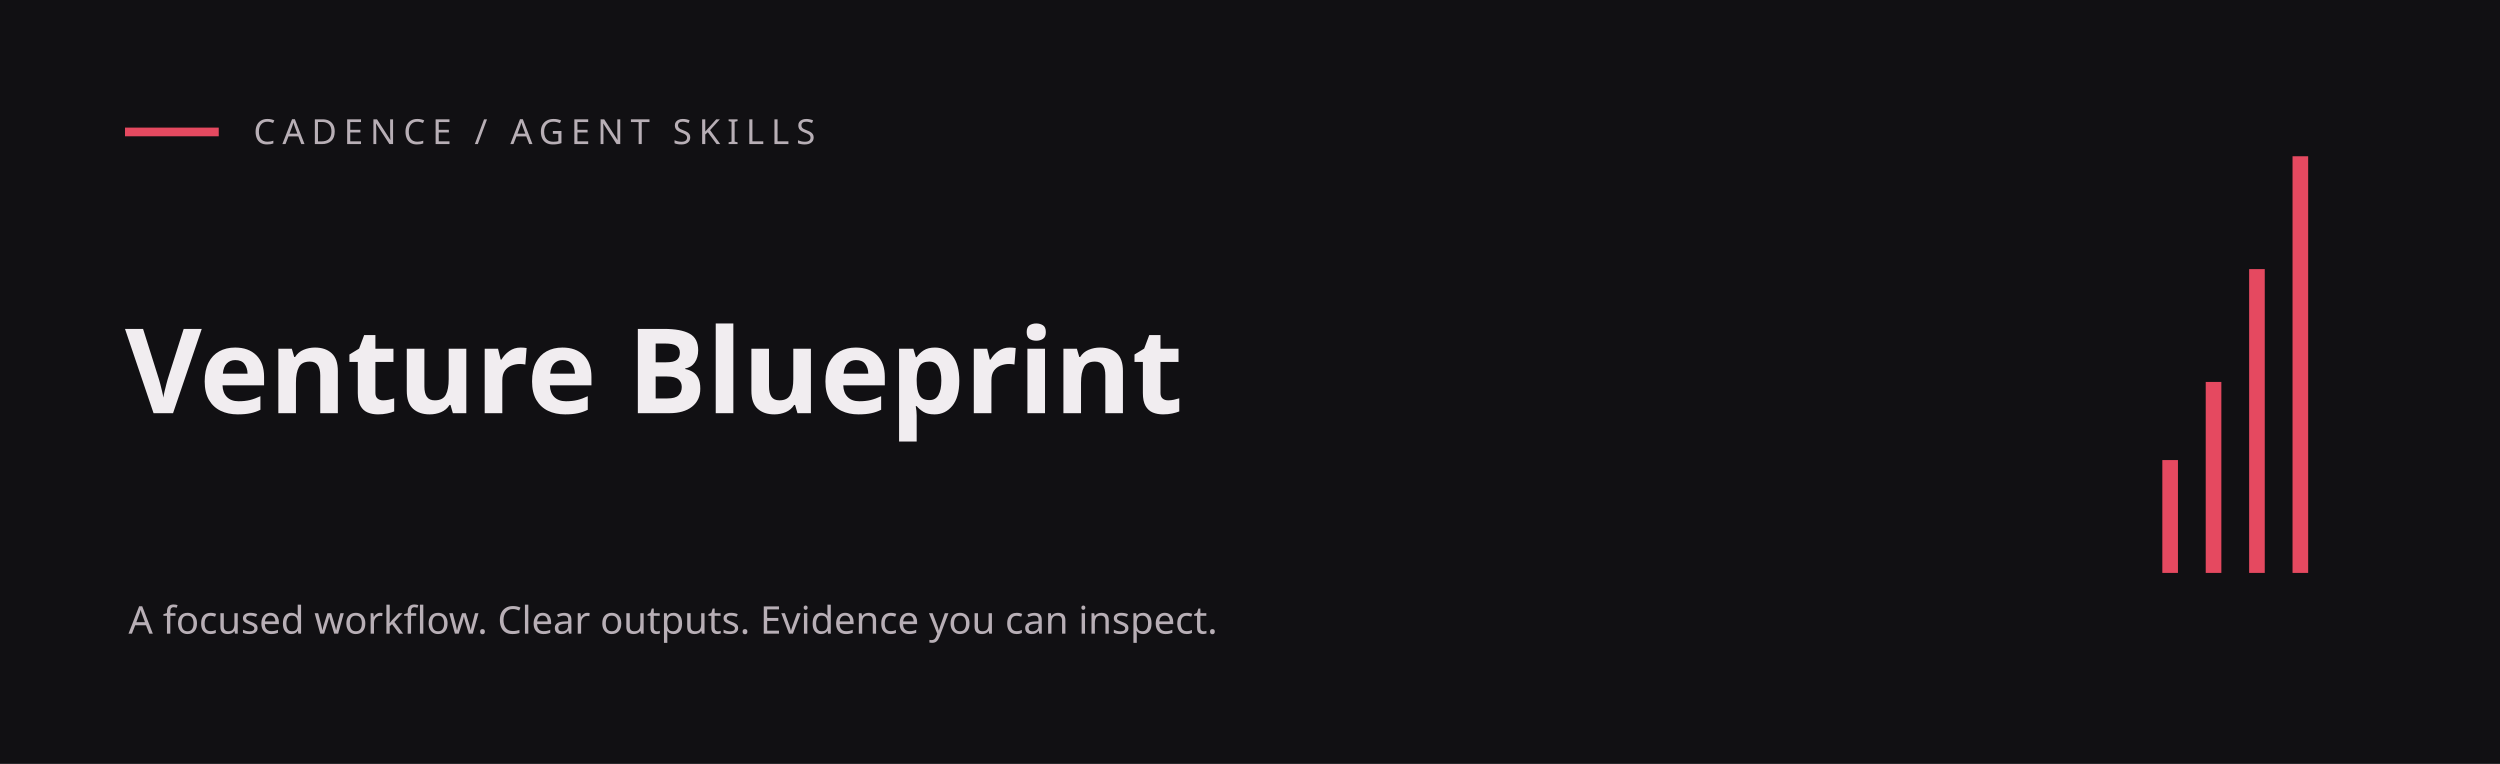
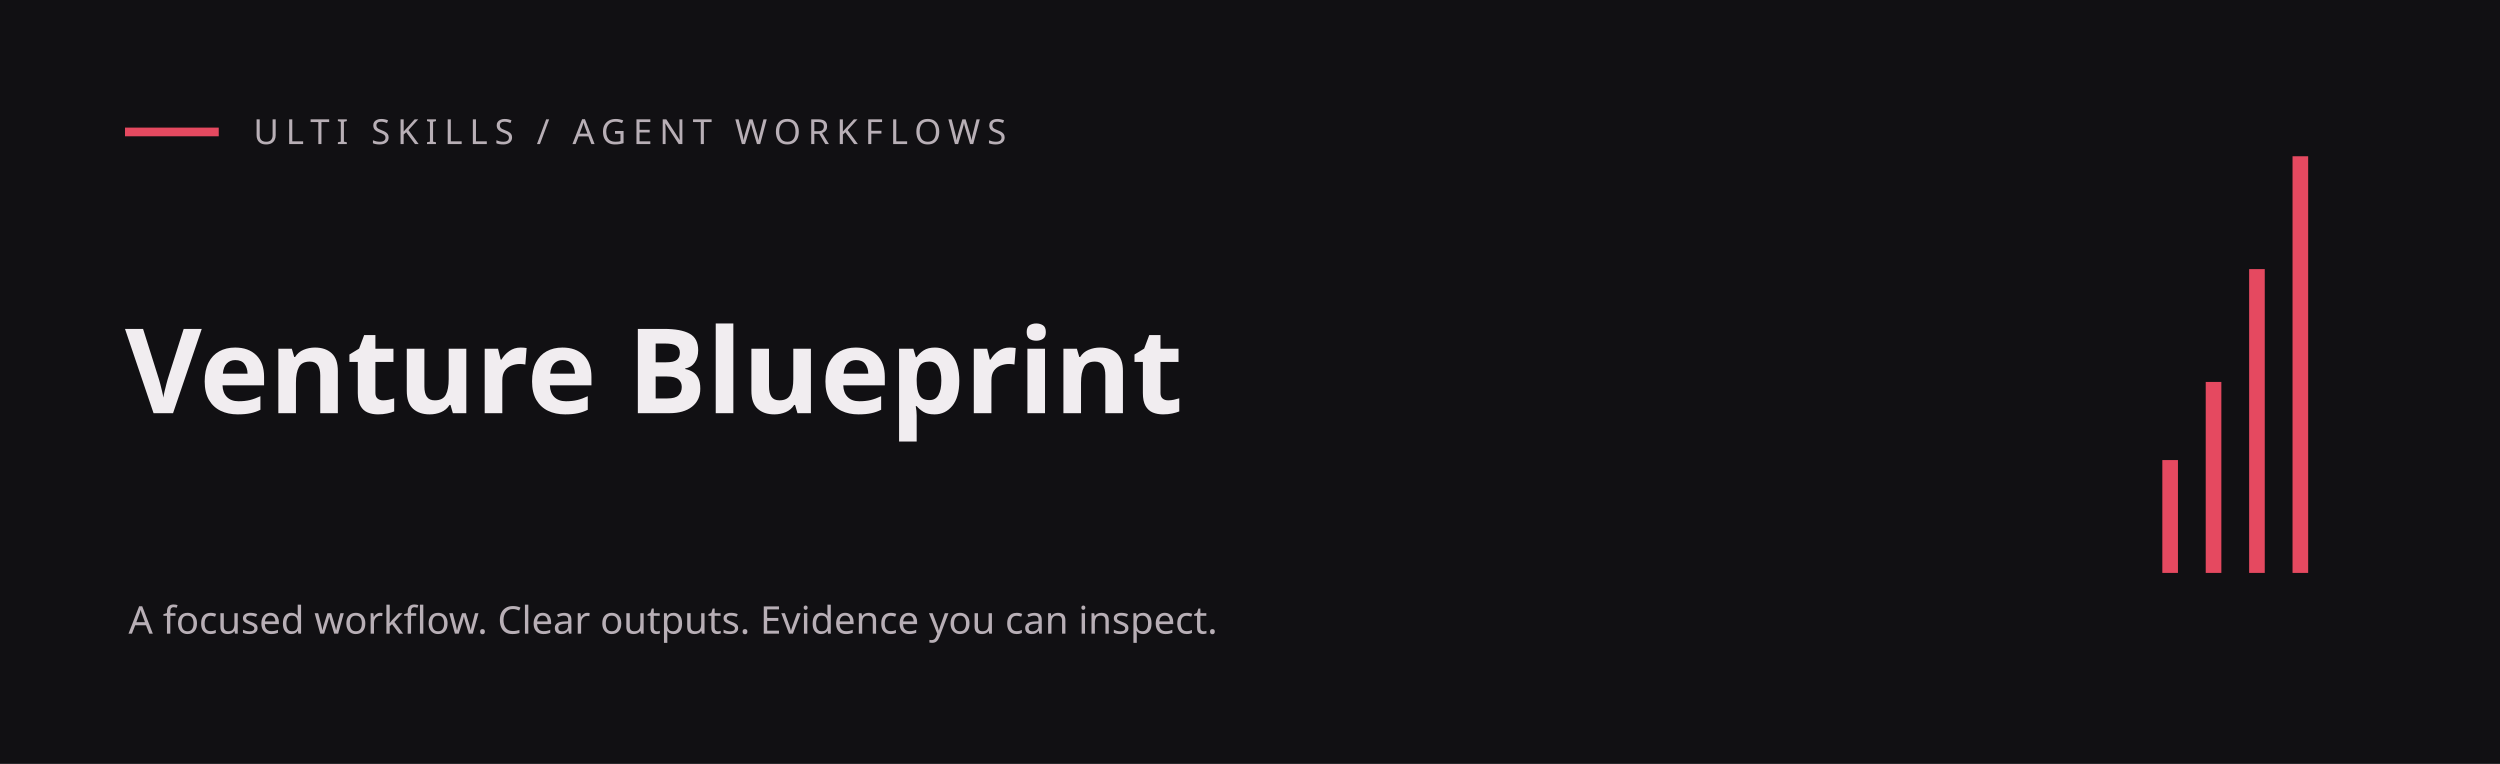
<svg xmlns="http://www.w3.org/2000/svg" width="1440" height="440" viewBox="0 0 1440 440" role="img" aria-labelledby="title desc">
  <rect width="1440" height="440" fill="#111013" />
  <path d="M72 76h54" stroke="#e54960" stroke-width="5" />
-   <text x="146" y="83" fill="#b8afb6" font-family="system-ui,sans-serif" font-size="20" letter-spacing="4">CADENCE / AGENT SKILLS</text>
+   <text x="146" y="83" fill="#b8afb6" font-family="system-ui,sans-serif" font-size="20" letter-spacing="4">ULTI SKILLS / AGENT WORKFLOWS</text>
  <text x="72" y="238" fill="#f1edf0" font-family="system-ui,sans-serif" font-size="68" font-weight="650">Venture Blueprint</text>
  <text x="74" y="365" fill="#b8afb6" font-family="system-ui,sans-serif" font-size="22">A focused workflow. Clear outputs. Evidence you can inspect.</text>
  <path d="M1250 330v-65m25 65V220m25 110V155m25 175V90" stroke="#e54960" stroke-width="9" />
</svg>
